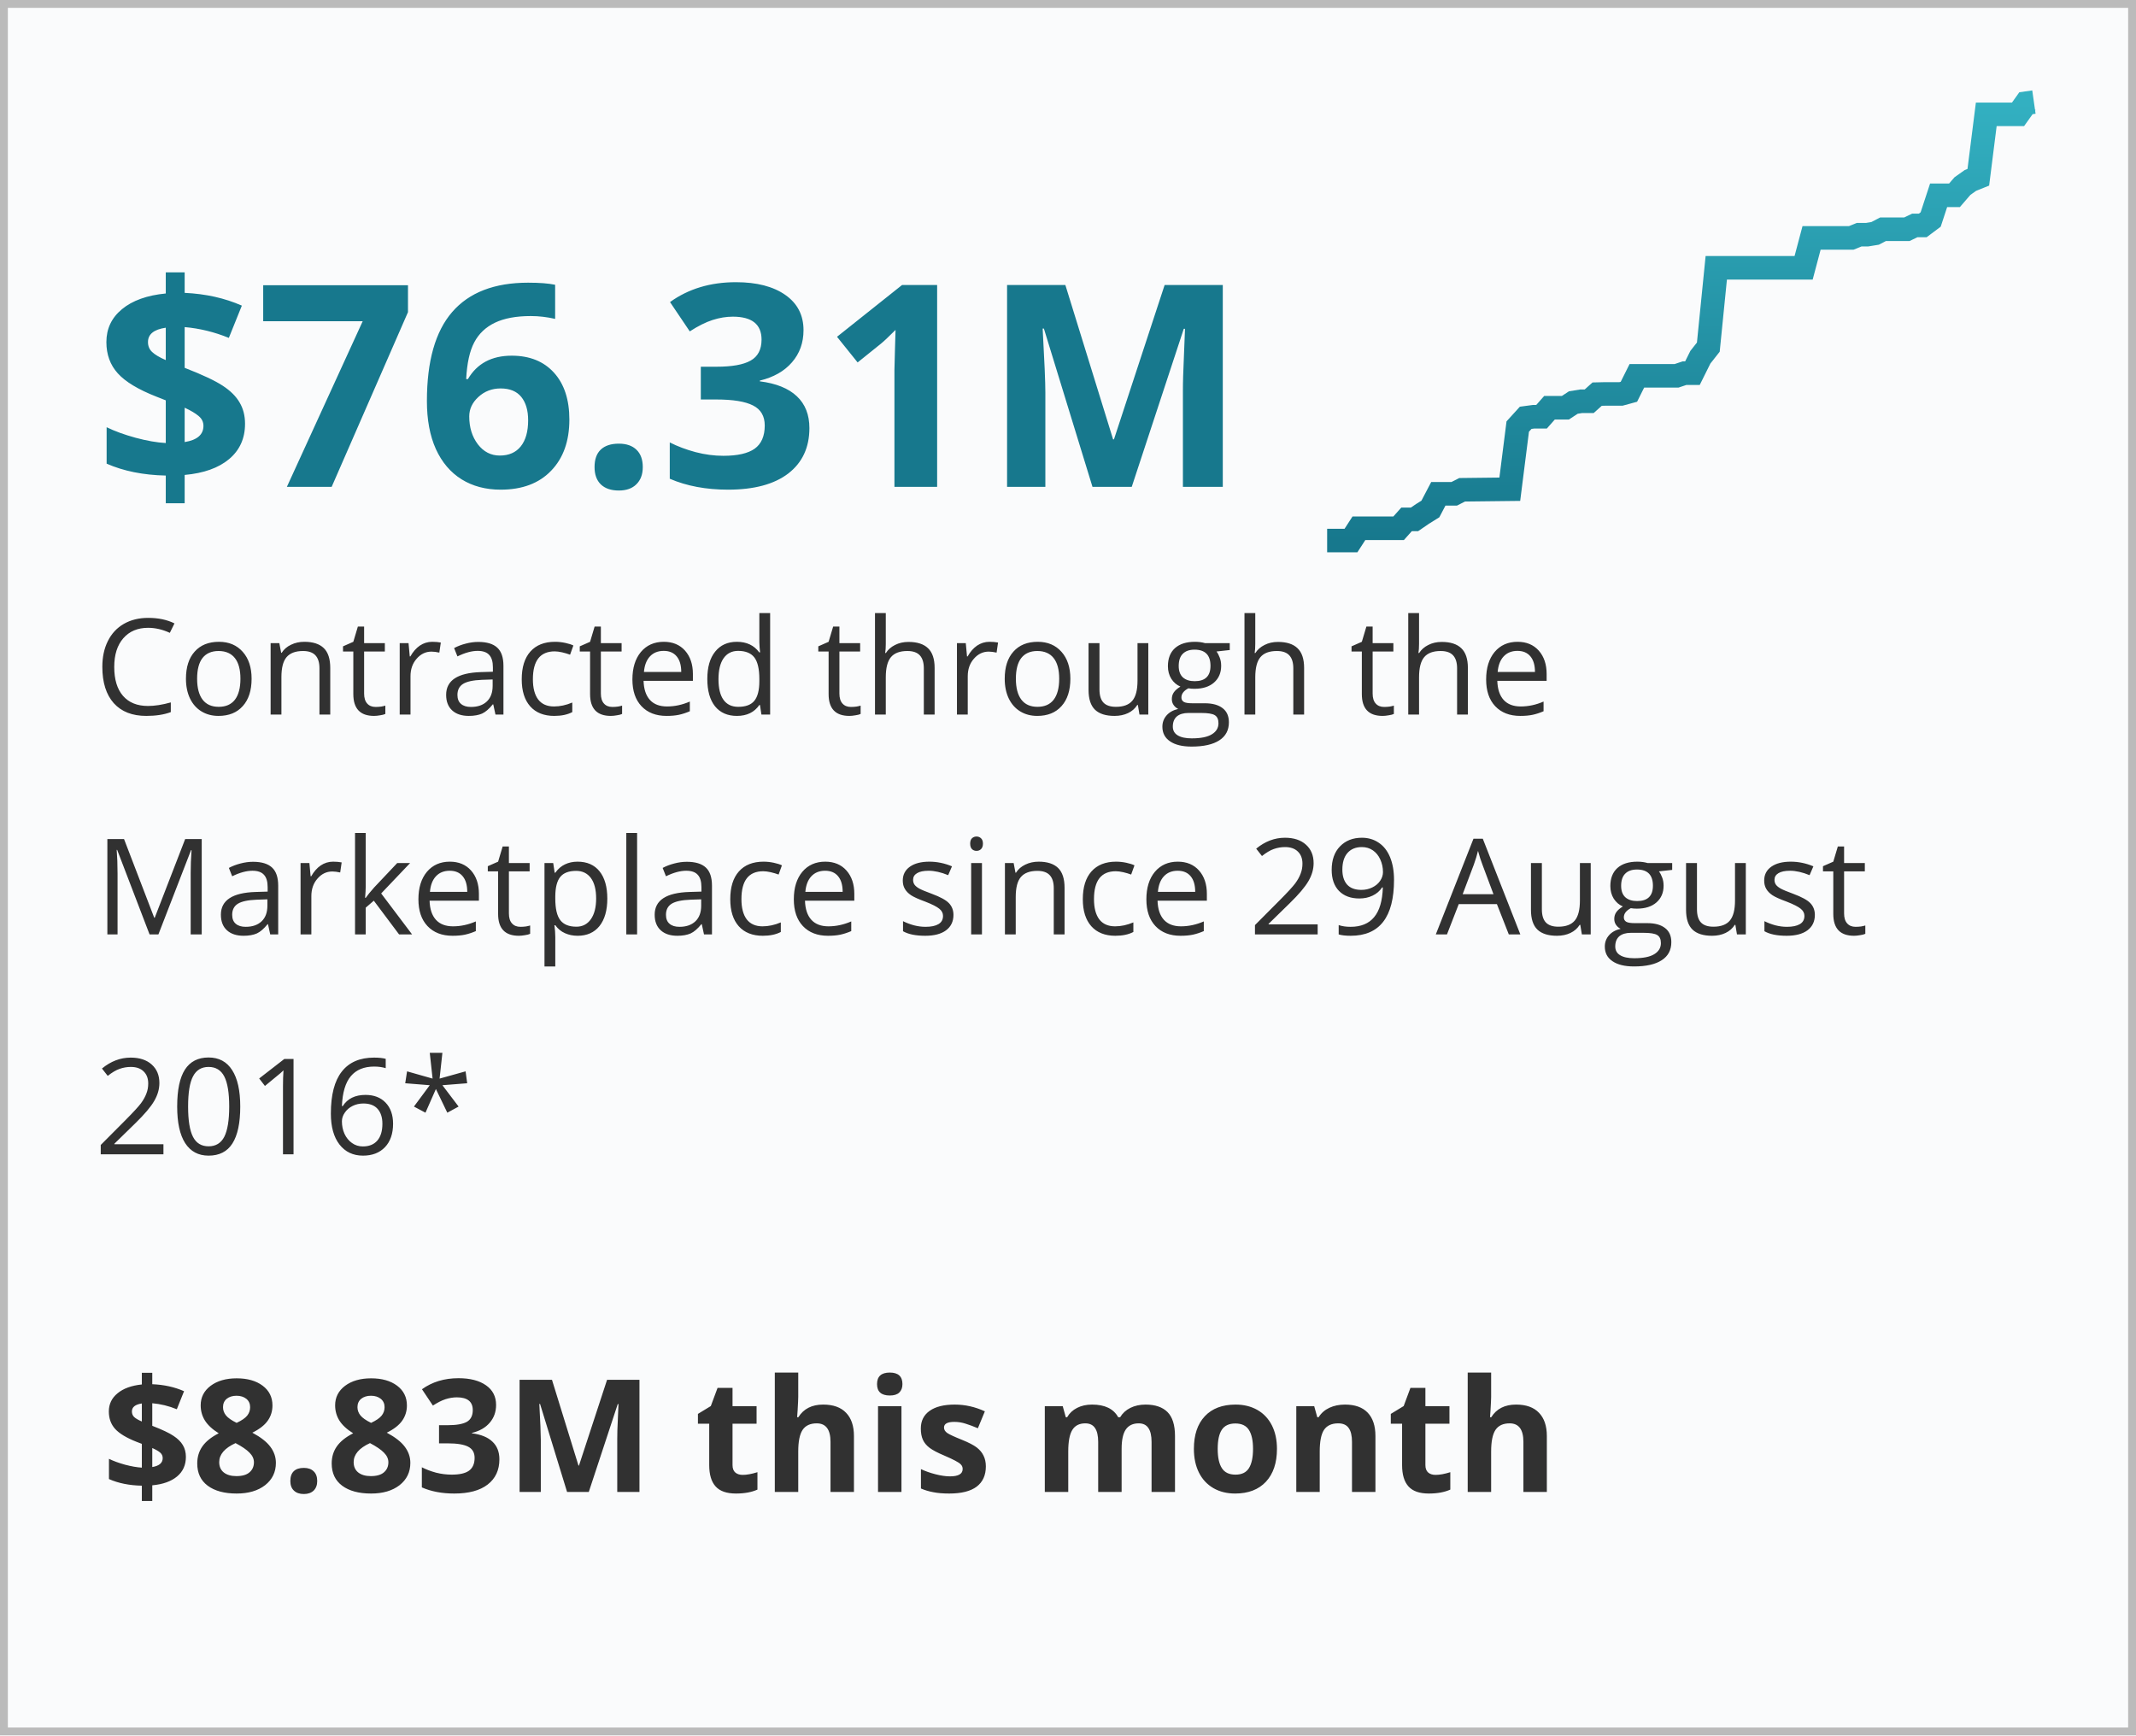
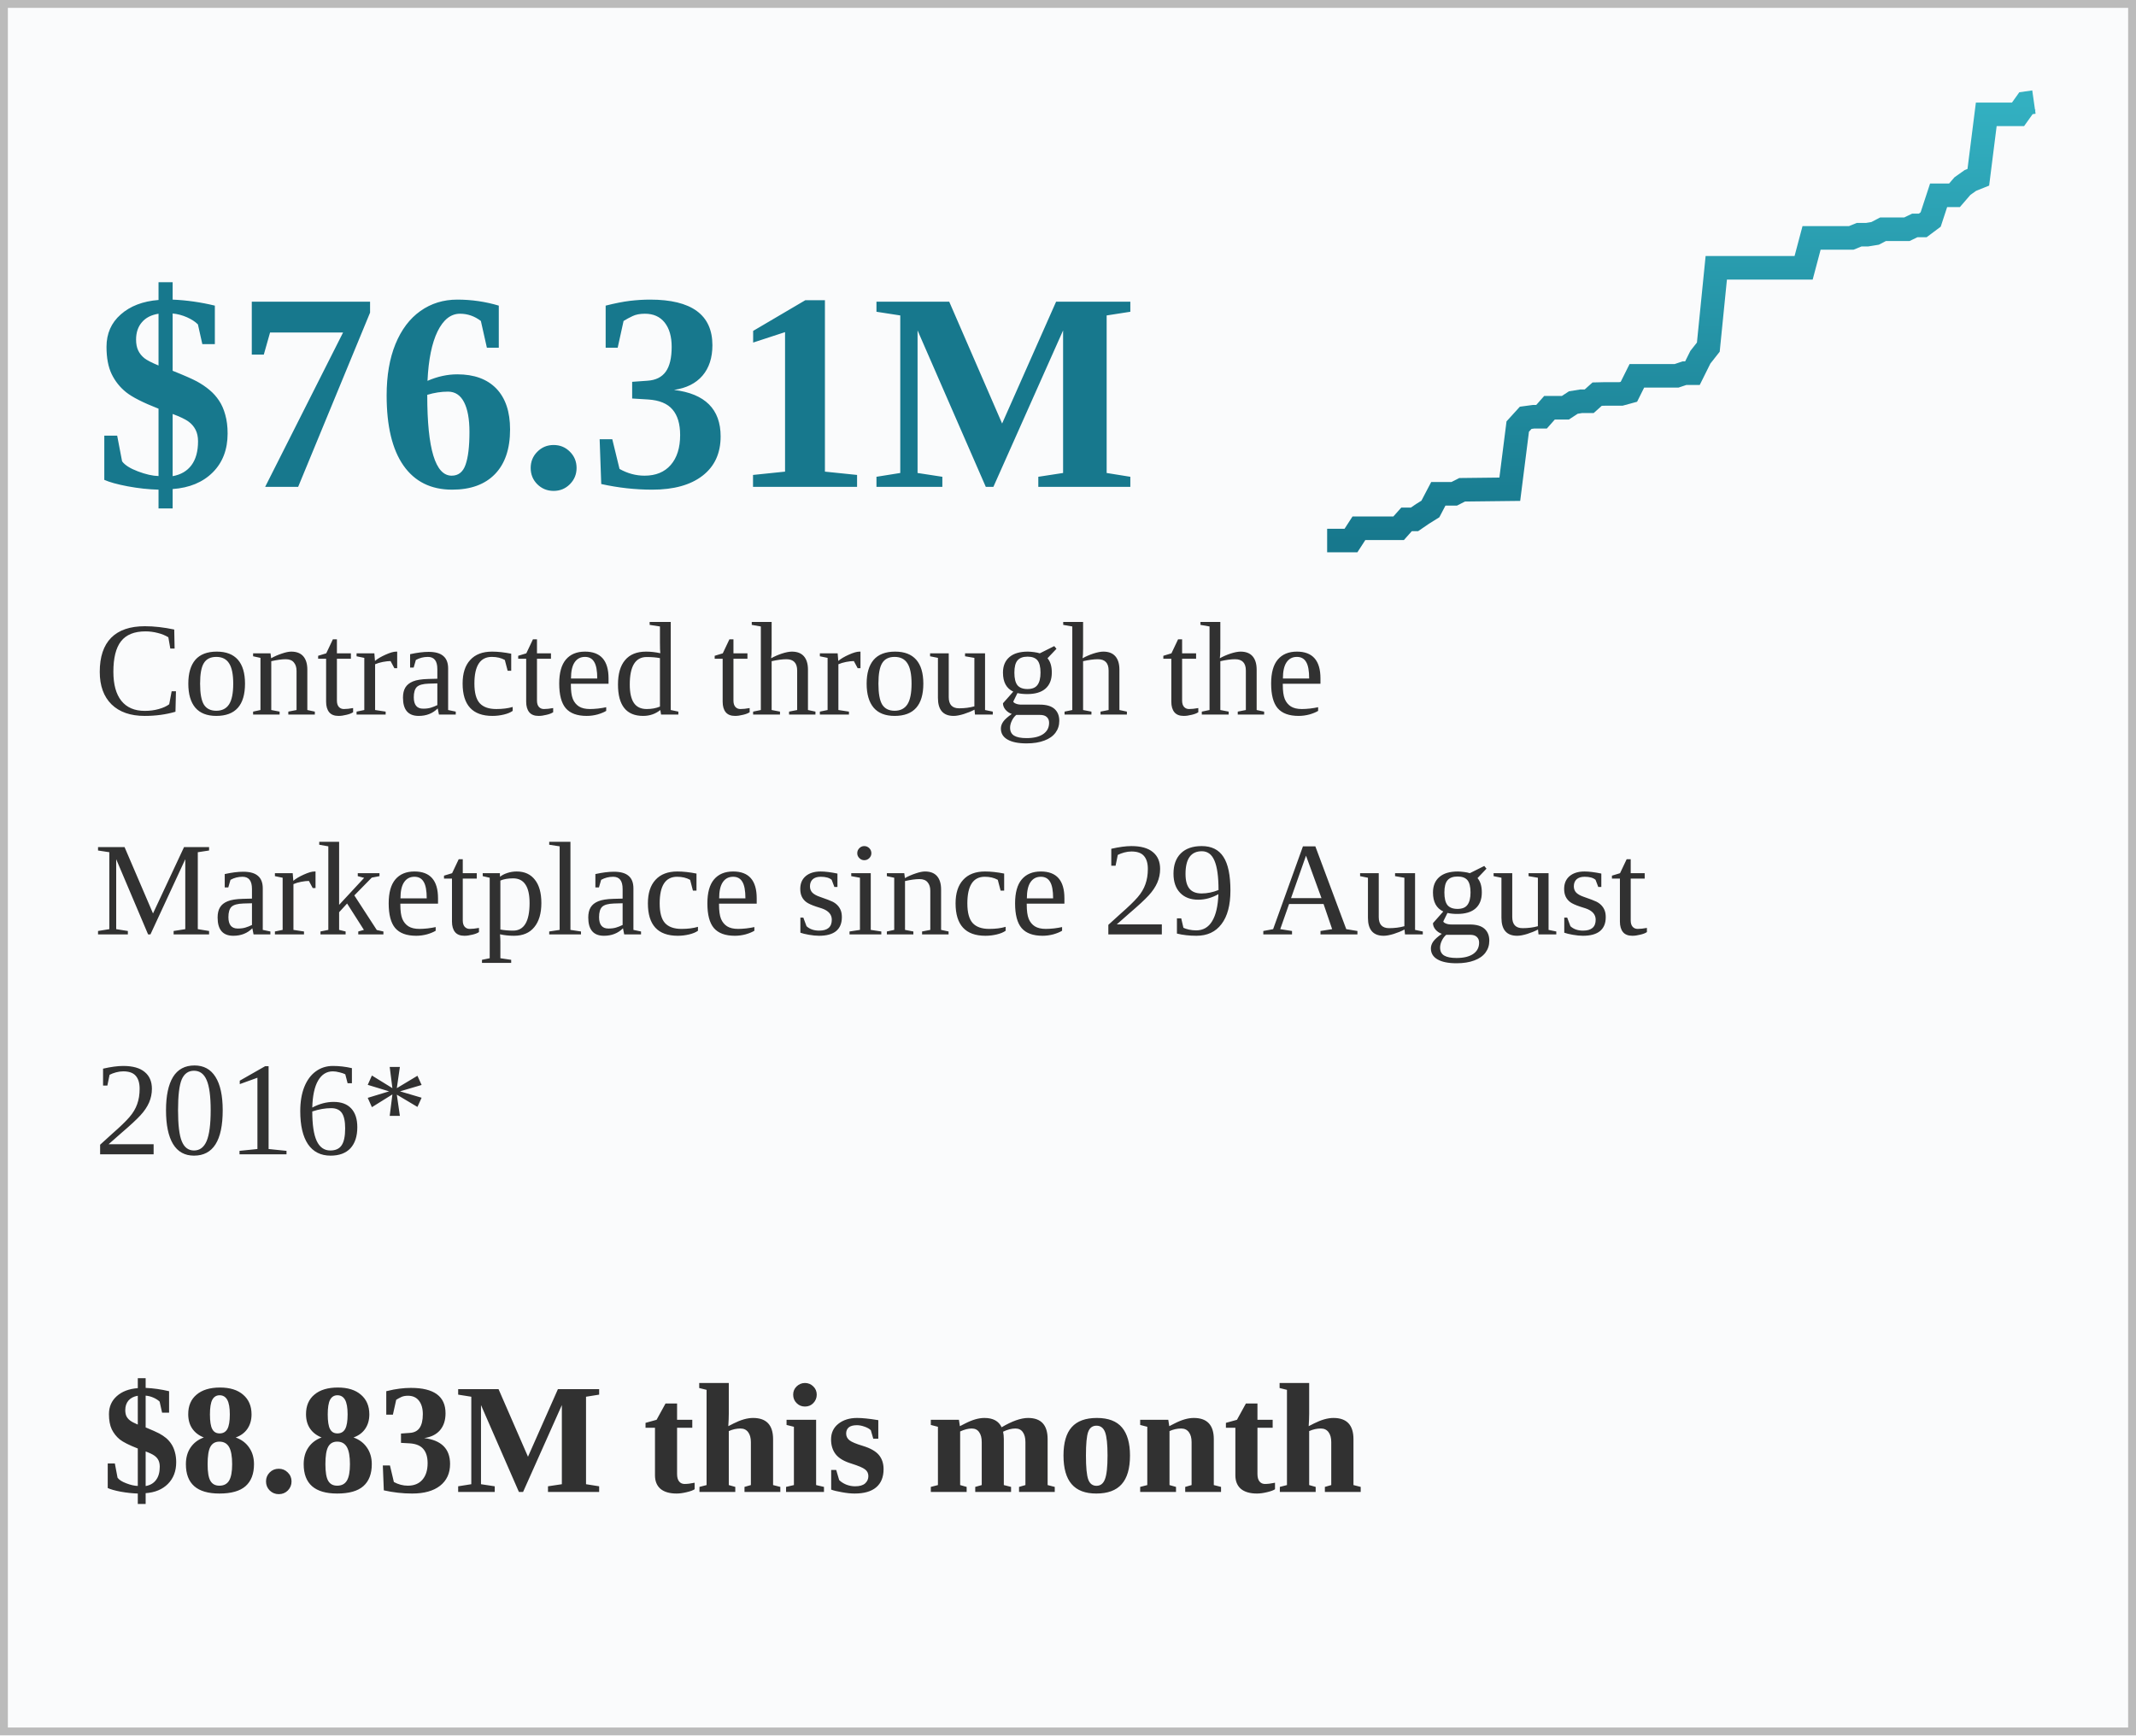
<svg xmlns="http://www.w3.org/2000/svg" xmlns:xlink="http://www.w3.org/1999/xlink" width="272px" height="221px" viewBox="0 0 272 221" version="1.1">
  <defs>
    <rect id="path-1" x="0" y="0" width="272" height="221" />
    <linearGradient x1="50%" y1="0%" x2="50%" y2="100%" id="linearGradient-2">
      <stop stop-color="#33B0C1" offset="0%" />
      <stop stop-color="#17788D" offset="100%" />
    </linearGradient>
  </defs>
  <g id="Jan-monthly-report-less-than-767px" stroke="none" stroke-width="1" fill="none" fill-rule="evenodd" transform="translate(-24, -2017)">
    <g id="767-$-contracted-since-launch" transform="translate(24, 2017)">
      <g id="Group">
        <g id="Rectangle-Copy">
          <use fill="#FAFBFC" fill-rule="evenodd" xlink:href="#path-1" />
          <rect stroke="#BBBBBB" stroke-width="1" x="0.5" y="0.5" width="271" height="220" />
        </g>
-         <text id="$76.31M" font-family="OpenSans-Bold, Open Sans" font-size="36" font-weight="bold" fill="#17788D">
+         <text id="$76.31M" font-size="36" font-weight="bold" fill="#17788D">
          <tspan x="12" y="62">$76.31M</tspan>
        </text>
        <polyline id="Shape" stroke="url(#linearGradient-2)" stroke-width="3" points="169 68.839 172.033 68.839 173.046 67.274 178.102 67.274 179.112 66.143 180.123 66.143 181.135 65.451 182.146 64.819 183.158 62.887 185.179 62.887 186.191 62.374 192.258 62.304 193.27 54.321 194.281 53.208 195.293 53.072 196.303 53.072 197.314 51.927 199.337 51.927 200.349 51.263 201.36 51.099 202.37 51.099 203.382 50.192 204.393 50.168 206.416 50.168 207.426 49.893 208.439 47.862 209.449 47.862 213.495 47.862 214.505 47.523 215.517 47.523 216.528 45.49 217.539 44.208 218.551 34.107 229.674 34.107 230.686 30.296 235.742 30.296 236.753 29.886 237.765 29.886 238.775 29.722 239.786 29.196 240.798 29.196 242.821 29.196 243.832 28.71 244.842 28.71 245.854 27.952 246.865 24.87 247.877 24.87 248.888 24.87 249.898 23.7 250.91 22.981 251.921 22.574 252.933 14.561 253.944 14.561 256.977 14.561 257.989 13.144 259 13" />
-         <text id="Contracted-through-t" font-family="OpenSans, Open Sans" font-size="17" font-weight="normal" line-spacing="28" fill="#313131">
+         <text id="Contracted-through-t" font-size="17" font-weight="normal" line-spacing="28" fill="#313131">
          <tspan x="12" y="91">Contracted through the </tspan>
          <tspan x="12" y="119">Marketplace since 29 August </tspan>
          <tspan x="12" y="147">2016* </tspan>
        </text>
-         <text id="$8.83M-this-month" font-family="OpenSans-Bold, Open Sans" font-size="20" font-weight="bold" line-spacing="28" fill="#313131">
+         <text id="$8.83M-this-month" font-size="20" font-weight="bold" line-spacing="28" fill="#313131">
          <tspan x="13" y="190">$8.83M this month</tspan>
        </text>
      </g>
    </g>
  </g>
</svg>
